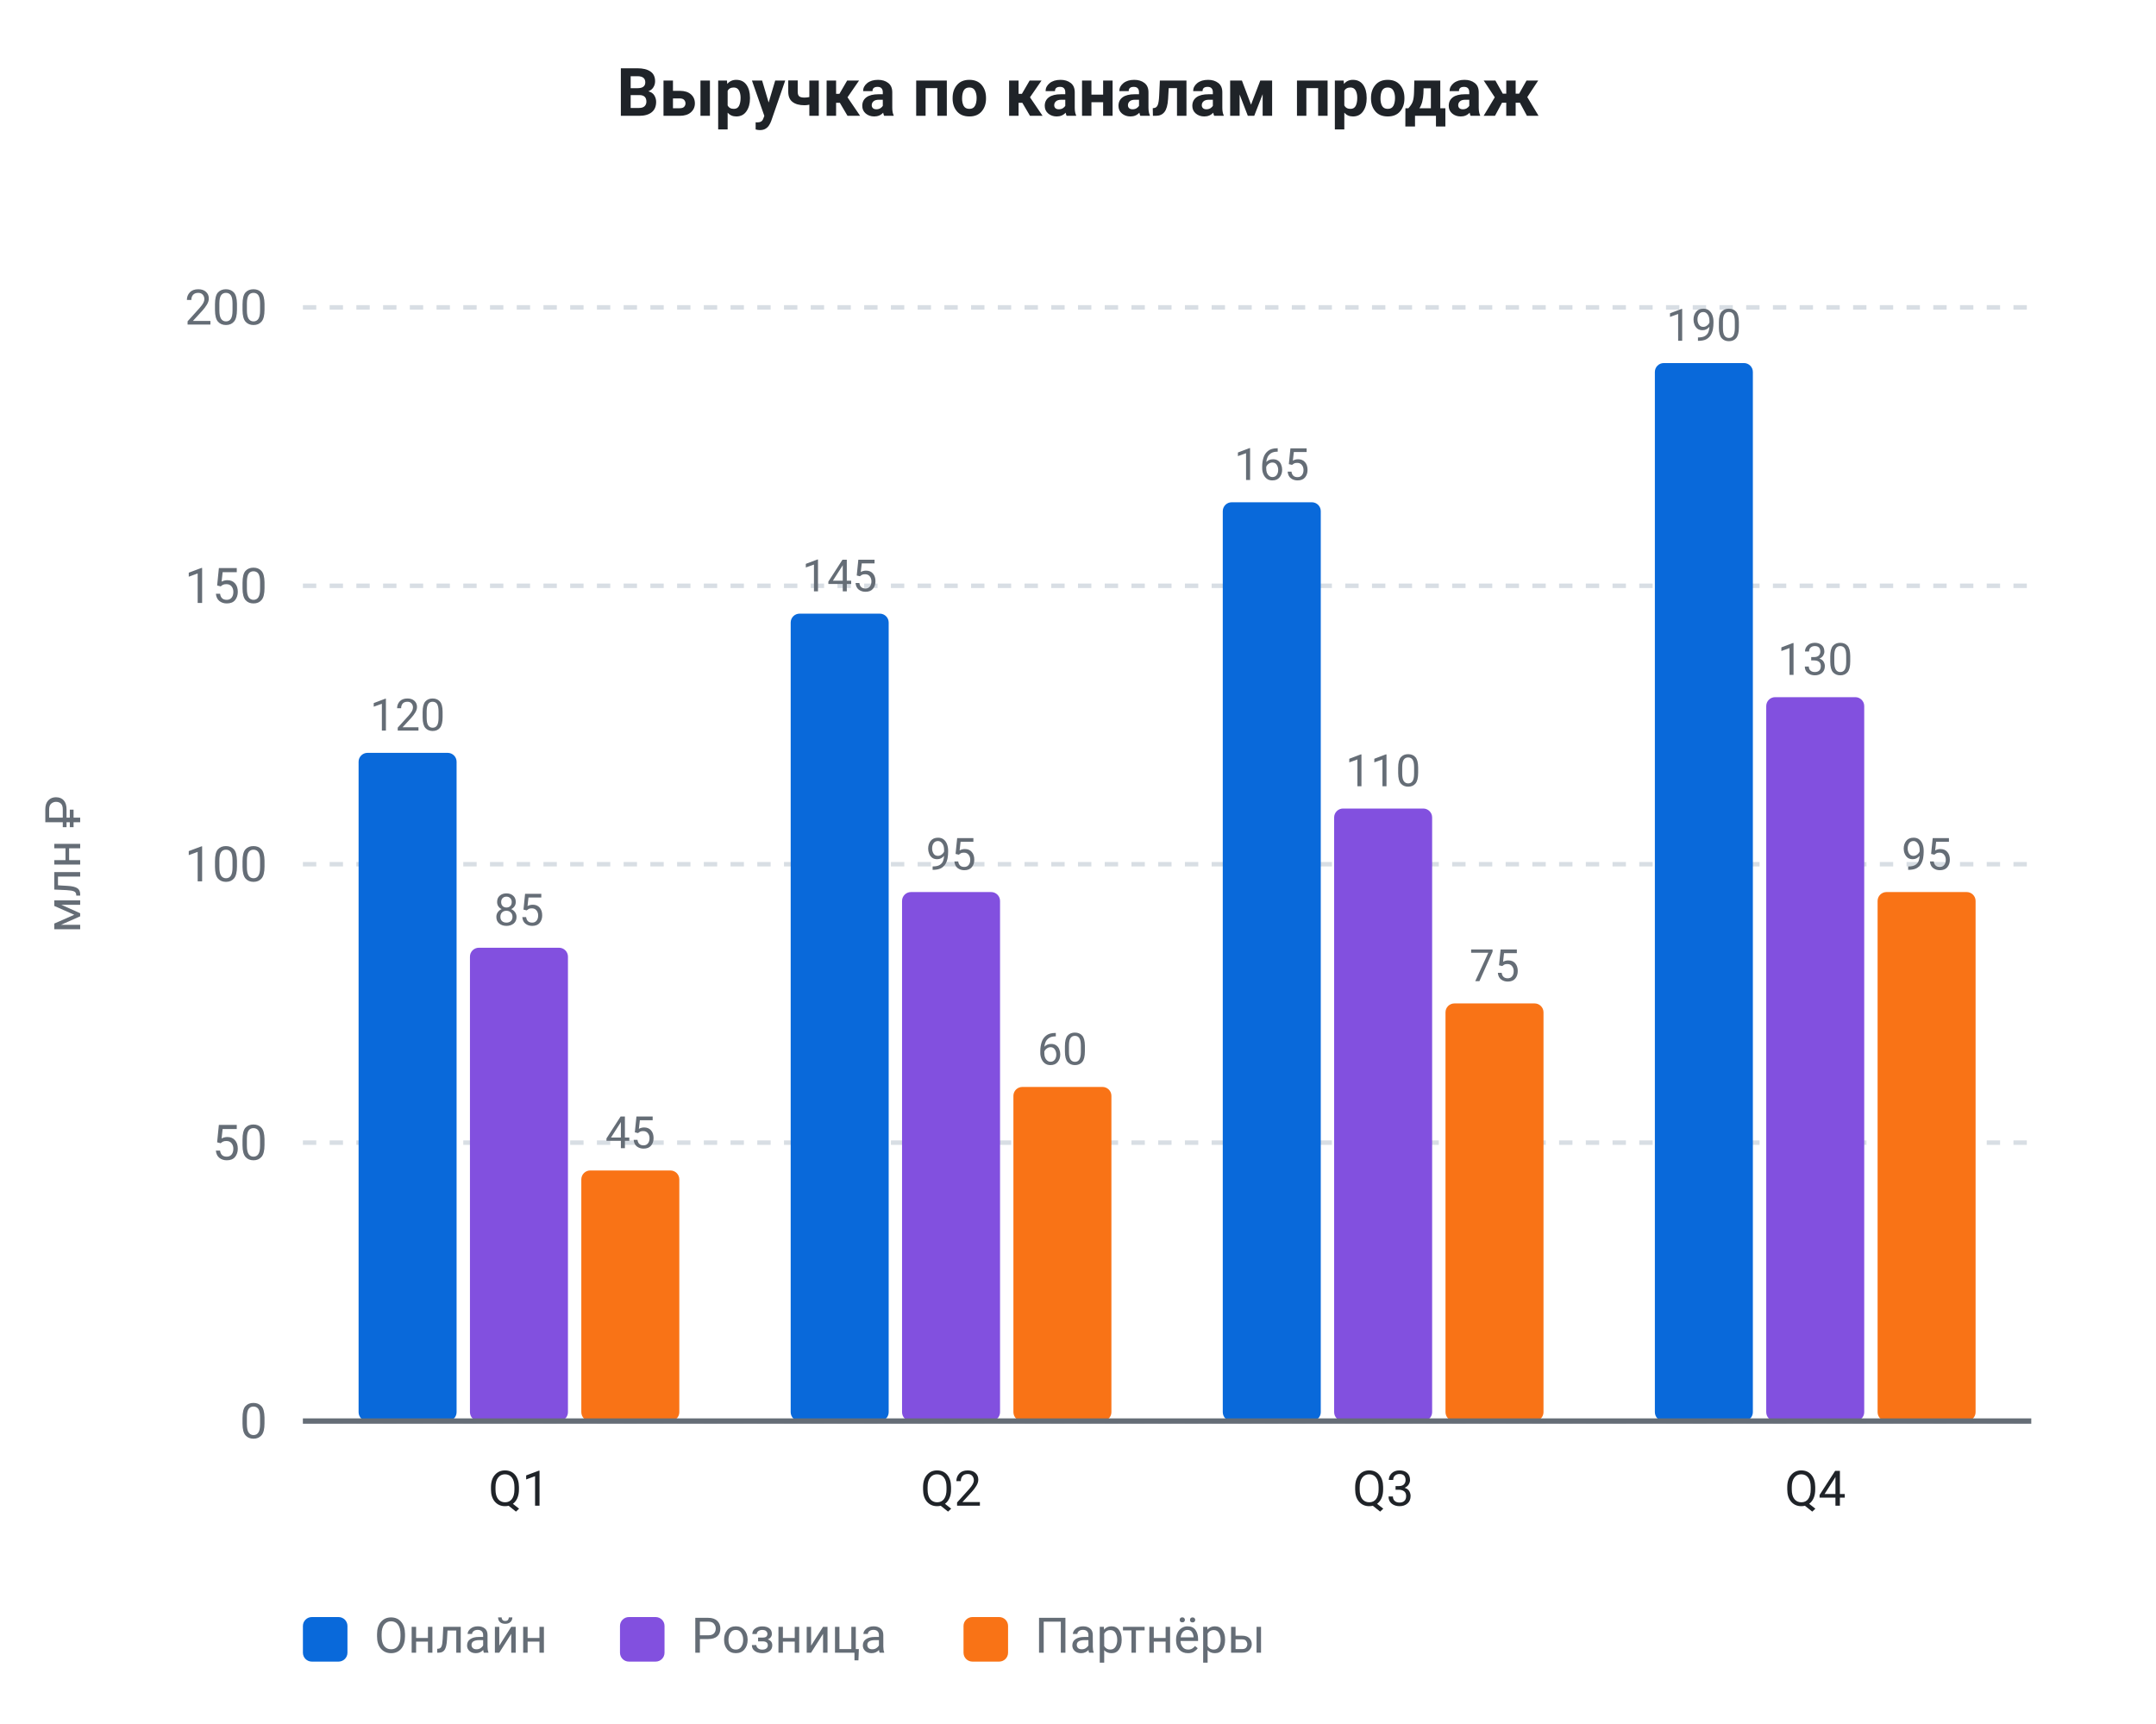
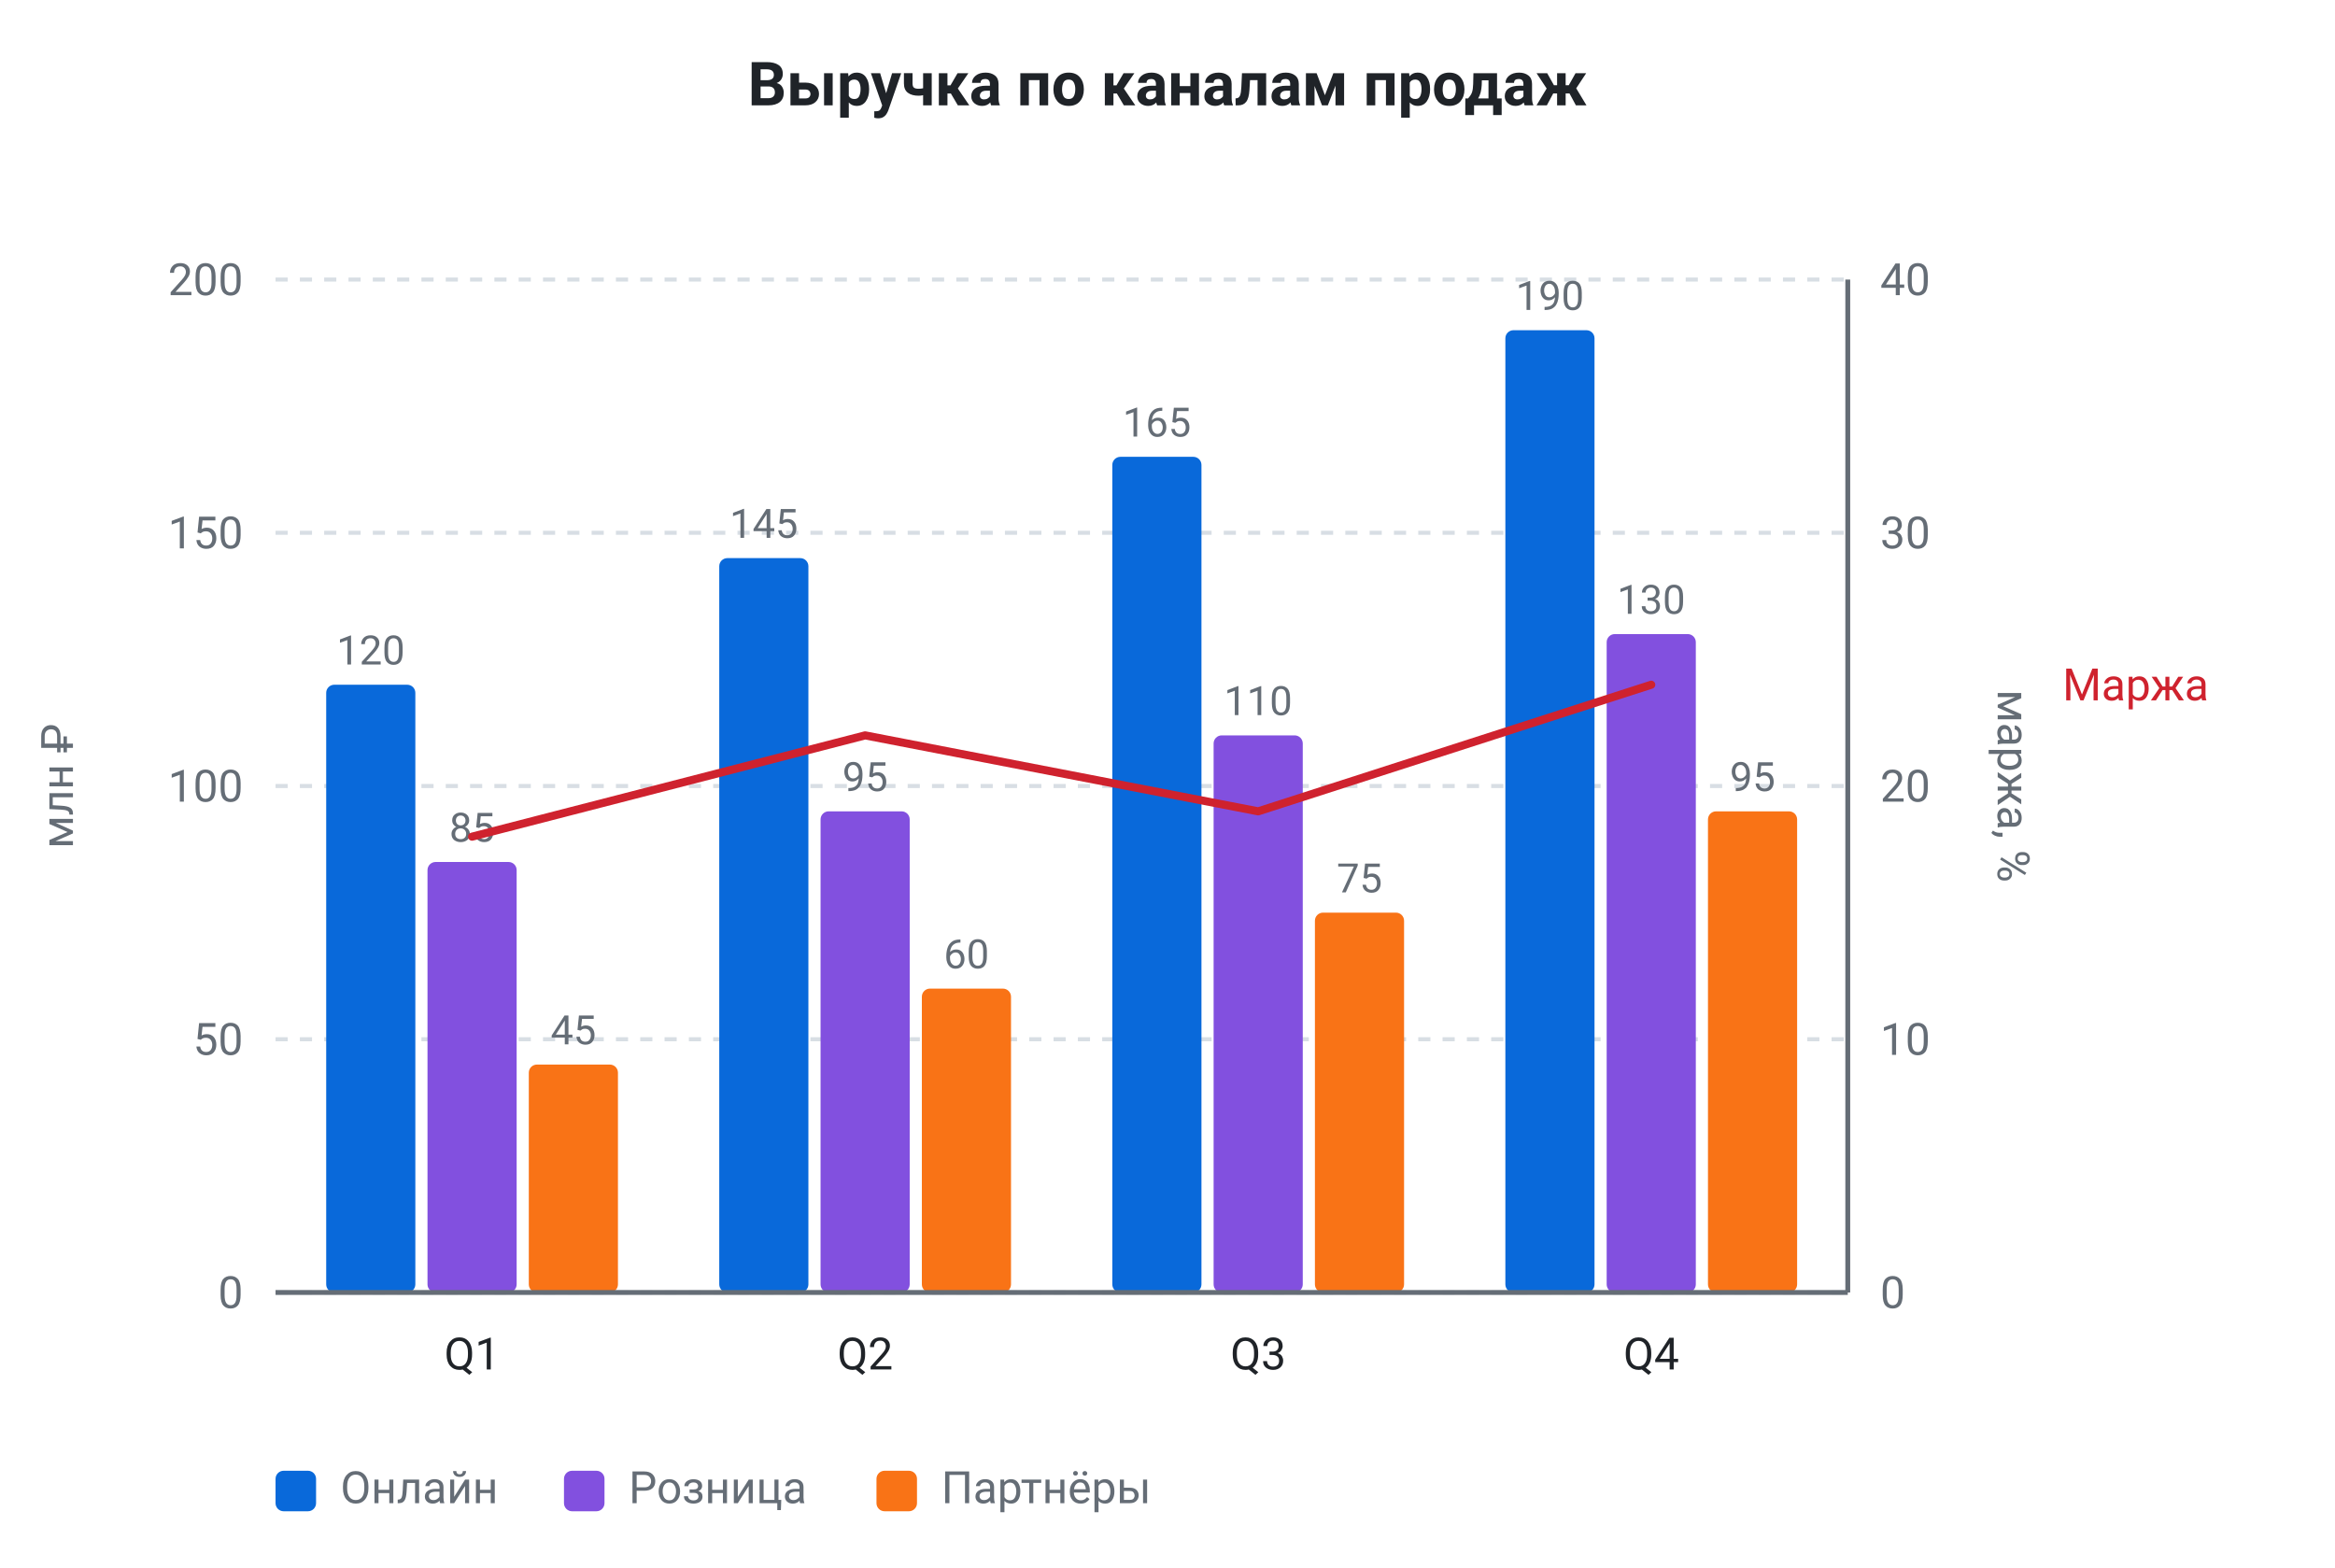
- <svg xmlns="http://www.w3.org/2000/svg" viewBox="0 0 484 387" width="484" height="387" role="img" font-family="system-ui, -apple-system, &quot;Segoe UI&quot;, Roboto, sans-serif">
-   <rect data-bg="canvas" x="0" y="0" width="484" height="387" fill="#ffffff" />
-   <text x="242" y="26" fill="#1f2328" font-size="15" text-anchor="middle" font-weight="600">Выручка по каналам продаж</text>
+ <svg xmlns="http://www.w3.org/2000/svg" viewBox="0 0 576.24 387" width="576.24" height="387" role="img" font-family="system-ui, -apple-system, &quot;Segoe UI&quot;, Roboto, sans-serif">
+   <rect data-bg="canvas" x="0" y="0" width="576.24" height="387" fill="#ffffff" />
+   <text x="288.12" y="26" fill="#1f2328" font-size="15" text-anchor="middle" font-weight="600">Выручка по каналам продаж</text>
  <line x1="68" y1="319" x2="456" y2="319" stroke="#d8dee4" stroke-width="1" stroke-dasharray="3 3" />
  <text x="60" y="322.85" fill="#656d76" font-size="11" text-anchor="end">0</text>
  <line x1="68" y1="256.5" x2="456" y2="256.5" stroke="#d8dee4" stroke-width="1" stroke-dasharray="3 3" />
  <text x="60" y="260.35" fill="#656d76" font-size="11" text-anchor="end">50</text>
  <line x1="68" y1="194" x2="456" y2="194" stroke="#d8dee4" stroke-width="1" stroke-dasharray="3 3" />
  <text x="60" y="197.85" fill="#656d76" font-size="11" text-anchor="end">100</text>
  <line x1="68" y1="131.5" x2="456" y2="131.5" stroke="#d8dee4" stroke-width="1" stroke-dasharray="3 3" />
  <text x="60" y="135.35" fill="#656d76" font-size="11" text-anchor="end">150</text>
  <line x1="68" y1="69" x2="456" y2="69" stroke="#d8dee4" stroke-width="1" stroke-dasharray="3 3" />
  <text x="60" y="72.85" fill="#656d76" font-size="11" text-anchor="end">200</text>
  <text x="18" y="194" fill="#656d76" font-size="11" text-anchor="middle" transform="rotate(-90 18 194)">млн ₽</text>
+   <line x1="456" y1="69" x2="456" y2="319" stroke="#656d76" stroke-width="1.2" data-axis-line="y2" />
+   <text x="464" y="322.85" fill="#656d76" font-size="11" text-anchor="start" data-y2-tick="0">0</text>
+   <text x="464" y="260.35" fill="#656d76" font-size="11" text-anchor="start" data-y2-tick="10">10</text>
+   <text x="464" y="197.85" fill="#656d76" font-size="11" text-anchor="start" data-y2-tick="20">20</text>
+   <text x="464" y="135.35" fill="#656d76" font-size="11" text-anchor="start" data-y2-tick="30">30</text>
+   <text x="464" y="72.85" fill="#656d76" font-size="11" text-anchor="start" data-y2-tick="40">40</text>
+   <text x="493" y="194" fill="#656d76" font-size="11" text-anchor="middle" transform="rotate(90 493 194)" data-y2-label="1">маржа, %</text>
  <rect x="80.5" y="169" width="22" height="150" fill="#0969da" rx="2" data-bar="0-0" />
  <text x="91.5" y="164" fill="#656d76" font-size="10" text-anchor="middle">120</text>
  <rect x="105.5" y="212.75" width="22" height="106.25" fill="#8250df" rx="2" data-bar="0-1" />
  <text x="116.5" y="207.75" fill="#656d76" font-size="10" text-anchor="middle">85</text>
  <rect x="130.5" y="262.75" width="22" height="56.25" fill="#f97316" rx="2" data-bar="0-2" />
  <text x="141.5" y="257.75" fill="#656d76" font-size="10" text-anchor="middle">45</text>
  <text x="116.5" y="338" fill="#1f2328" font-size="11" text-anchor="middle">Q1</text>
  <rect x="177.5" y="137.75" width="22" height="181.25" fill="#0969da" rx="2" data-bar="1-0" />
  <text x="188.5" y="132.75" fill="#656d76" font-size="10" text-anchor="middle">145</text>
  <rect x="202.5" y="200.25" width="22" height="118.75" fill="#8250df" rx="2" data-bar="1-1" />
  <text x="213.5" y="195.25" fill="#656d76" font-size="10" text-anchor="middle">95</text>
  <rect x="227.5" y="244" width="22" height="75" fill="#f97316" rx="2" data-bar="1-2" />
  <text x="238.5" y="239" fill="#656d76" font-size="10" text-anchor="middle">60</text>
  <text x="213.5" y="338" fill="#1f2328" font-size="11" text-anchor="middle">Q2</text>
  <rect x="274.5" y="112.75" width="22" height="206.25" fill="#0969da" rx="2" data-bar="2-0" />
  <text x="285.5" y="107.75" fill="#656d76" font-size="10" text-anchor="middle">165</text>
  <rect x="299.5" y="181.5" width="22" height="137.5" fill="#8250df" rx="2" data-bar="2-1" />
  <text x="310.5" y="176.5" fill="#656d76" font-size="10" text-anchor="middle">110</text>
  <rect x="324.5" y="225.25" width="22" height="93.75" fill="#f97316" rx="2" data-bar="2-2" />
  <text x="335.5" y="220.25" fill="#656d76" font-size="10" text-anchor="middle">75</text>
  <text x="310.5" y="338" fill="#1f2328" font-size="11" text-anchor="middle">Q3</text>
  <rect x="371.5" y="81.5" width="22" height="237.5" fill="#0969da" rx="2" data-bar="3-0" />
  <text x="382.5" y="76.5" fill="#656d76" font-size="10" text-anchor="middle">190</text>
  <rect x="396.5" y="156.5" width="22" height="162.5" fill="#8250df" rx="2" data-bar="3-1" />
  <text x="407.5" y="151.5" fill="#656d76" font-size="10" text-anchor="middle">130</text>
  <rect x="421.5" y="200.25" width="22" height="118.75" fill="#f97316" rx="2" data-bar="3-2" />
  <text x="432.5" y="195.25" fill="#656d76" font-size="10" text-anchor="middle">95</text>
  <text x="407.5" y="338" fill="#1f2328" font-size="11" text-anchor="middle">Q4</text>
  <line x1="68" y1="319" x2="456" y2="319" stroke="#656d76" stroke-width="1.2" />
+   <polyline points="116.5,206.5 213.5,181.5 310.5,200.25 407.5,169" fill="none" stroke="#cf222e" stroke-width="2" stroke-linejoin="round" stroke-linecap="round" data-line="0" data-axis="y2" />
+   <text x="509" y="172.85" fill="#cf222e" font-size="11" text-anchor="start" data-line-label="Маржа">Маржа</text>
  <rect x="68" y="363" width="10" height="10" fill="#0969da" rx="2" />
  <text x="84" y="371" fill="#656d76" font-size="11" text-anchor="start">Онлайн</text>
  <rect x="139.18" y="363" width="10" height="10" fill="#8250df" rx="2" />
  <text x="155.18" y="371" fill="#656d76" font-size="11" text-anchor="start">Розница</text>
  <rect x="216.3" y="363" width="10" height="10" fill="#f97316" rx="2" />
  <text x="232.3" y="371" fill="#656d76" font-size="11" text-anchor="start">Партнёры</text>
</svg>
